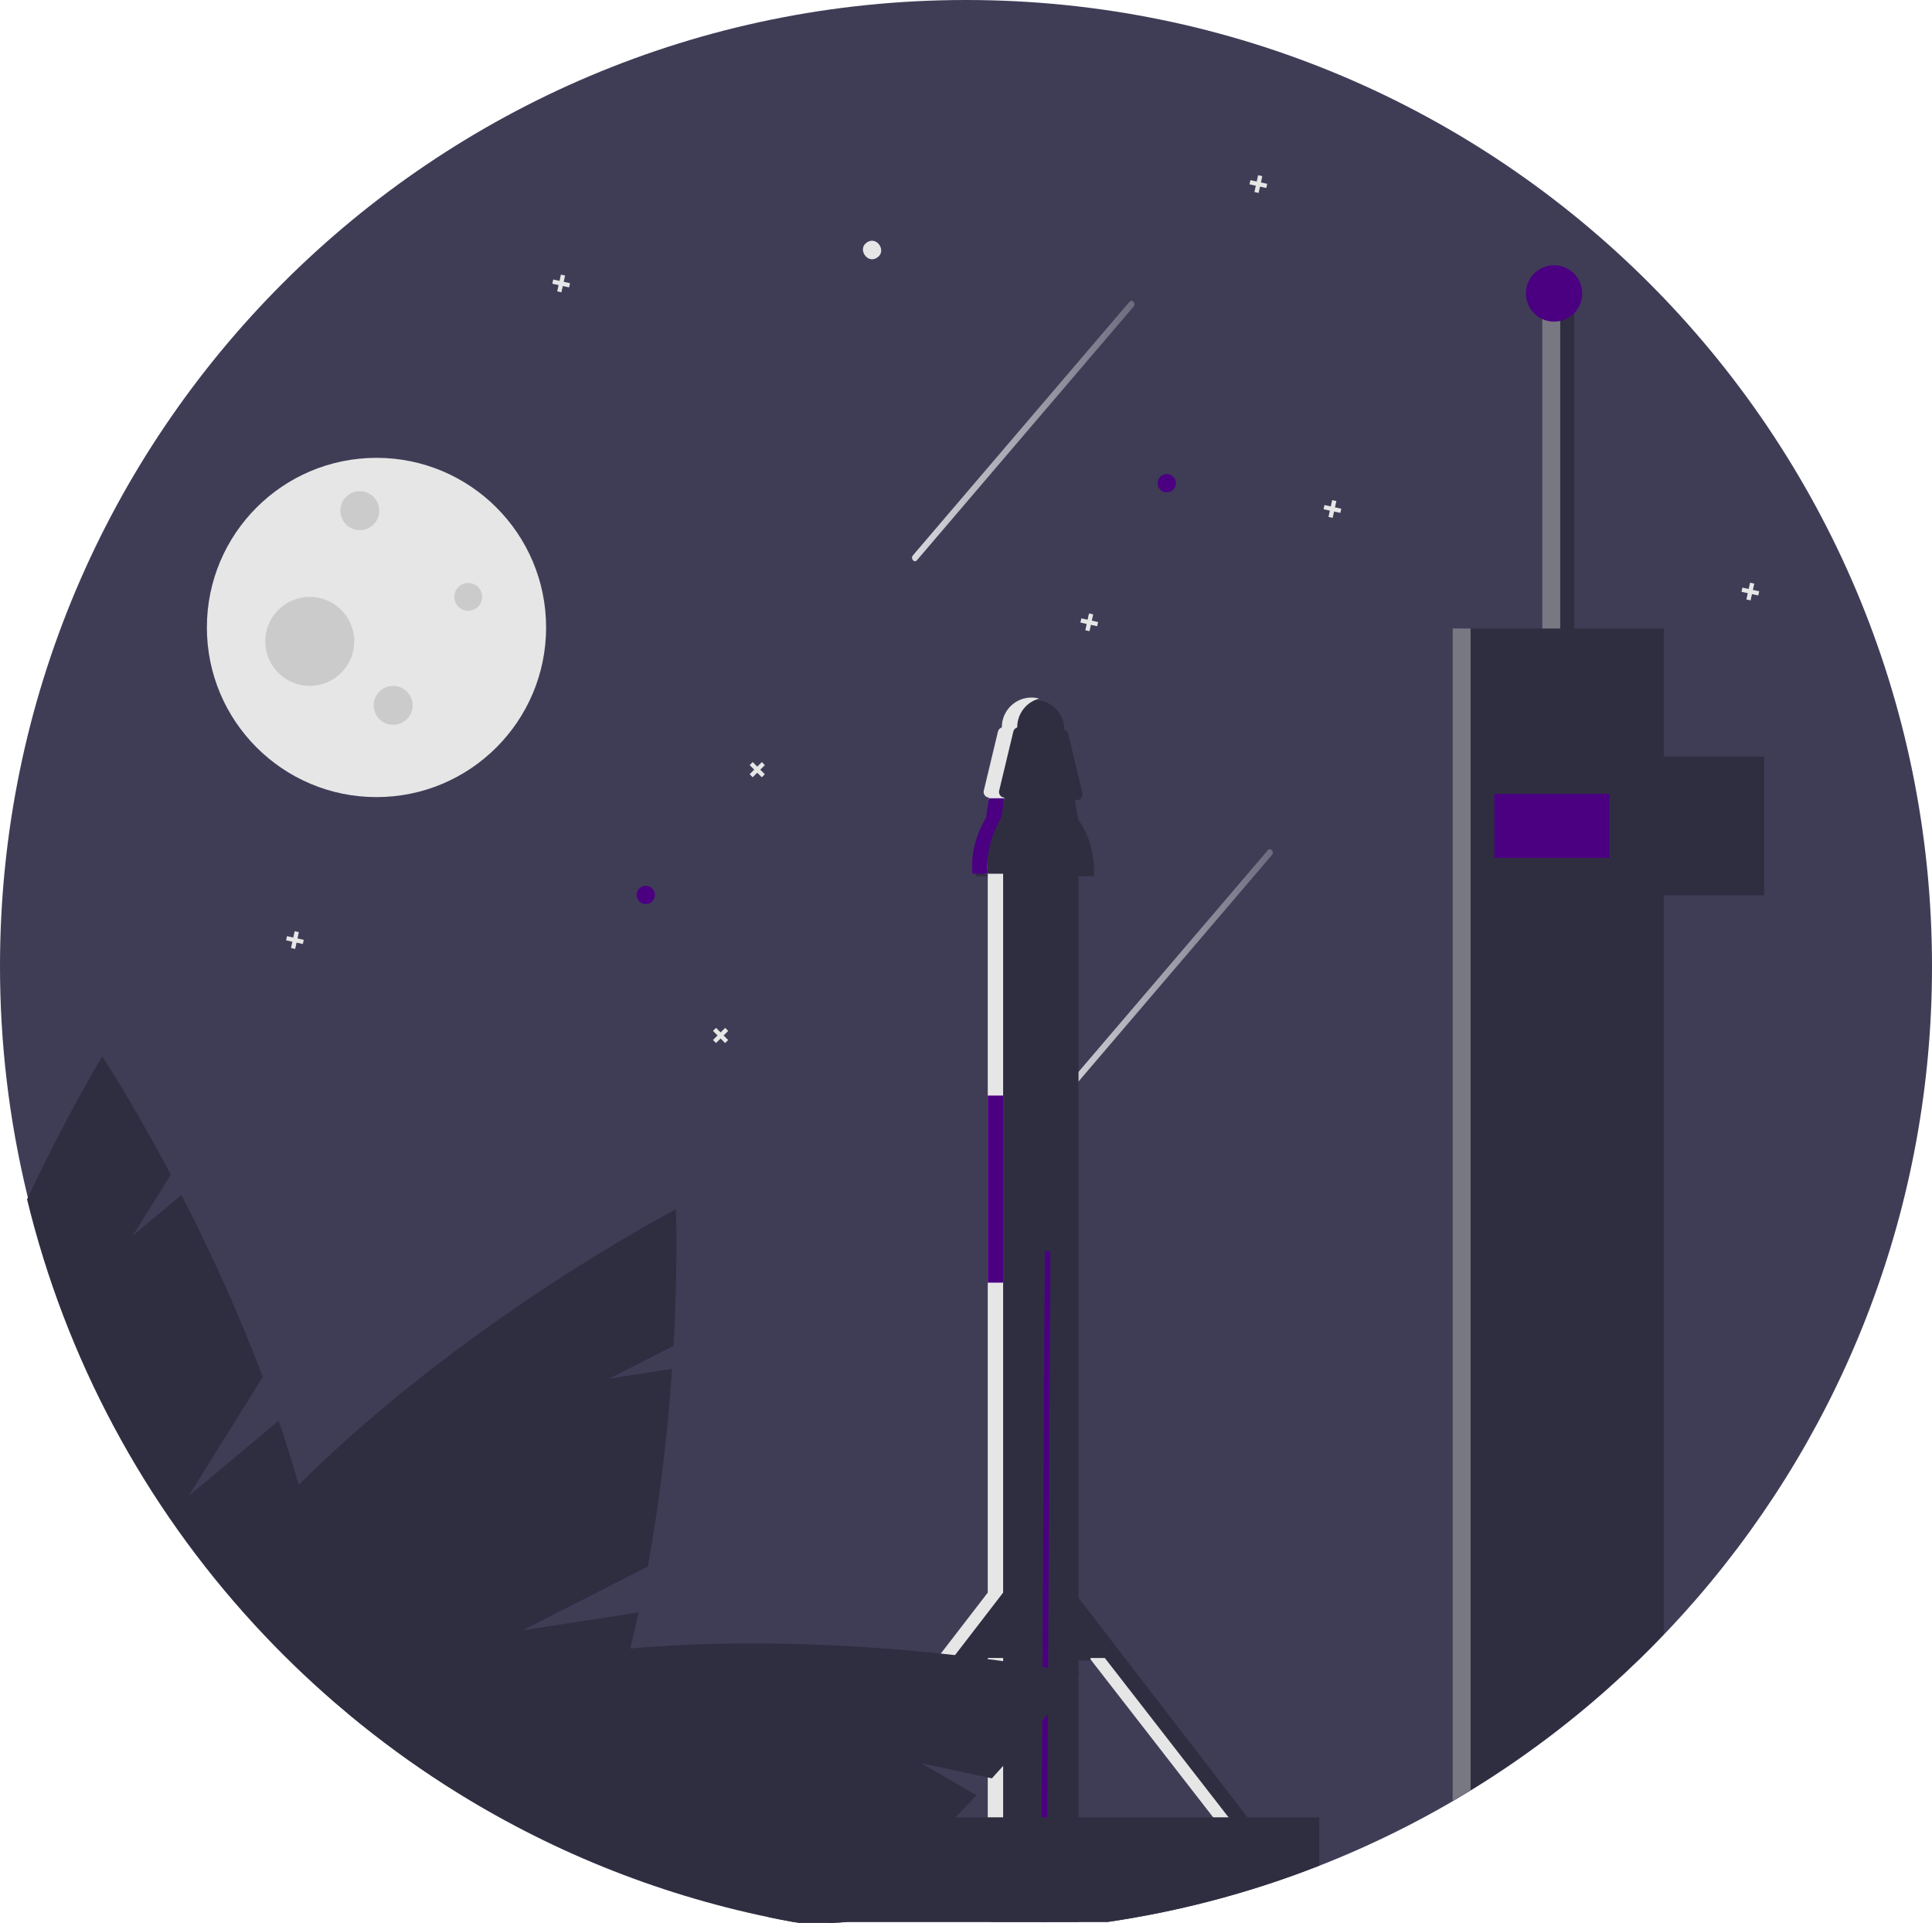
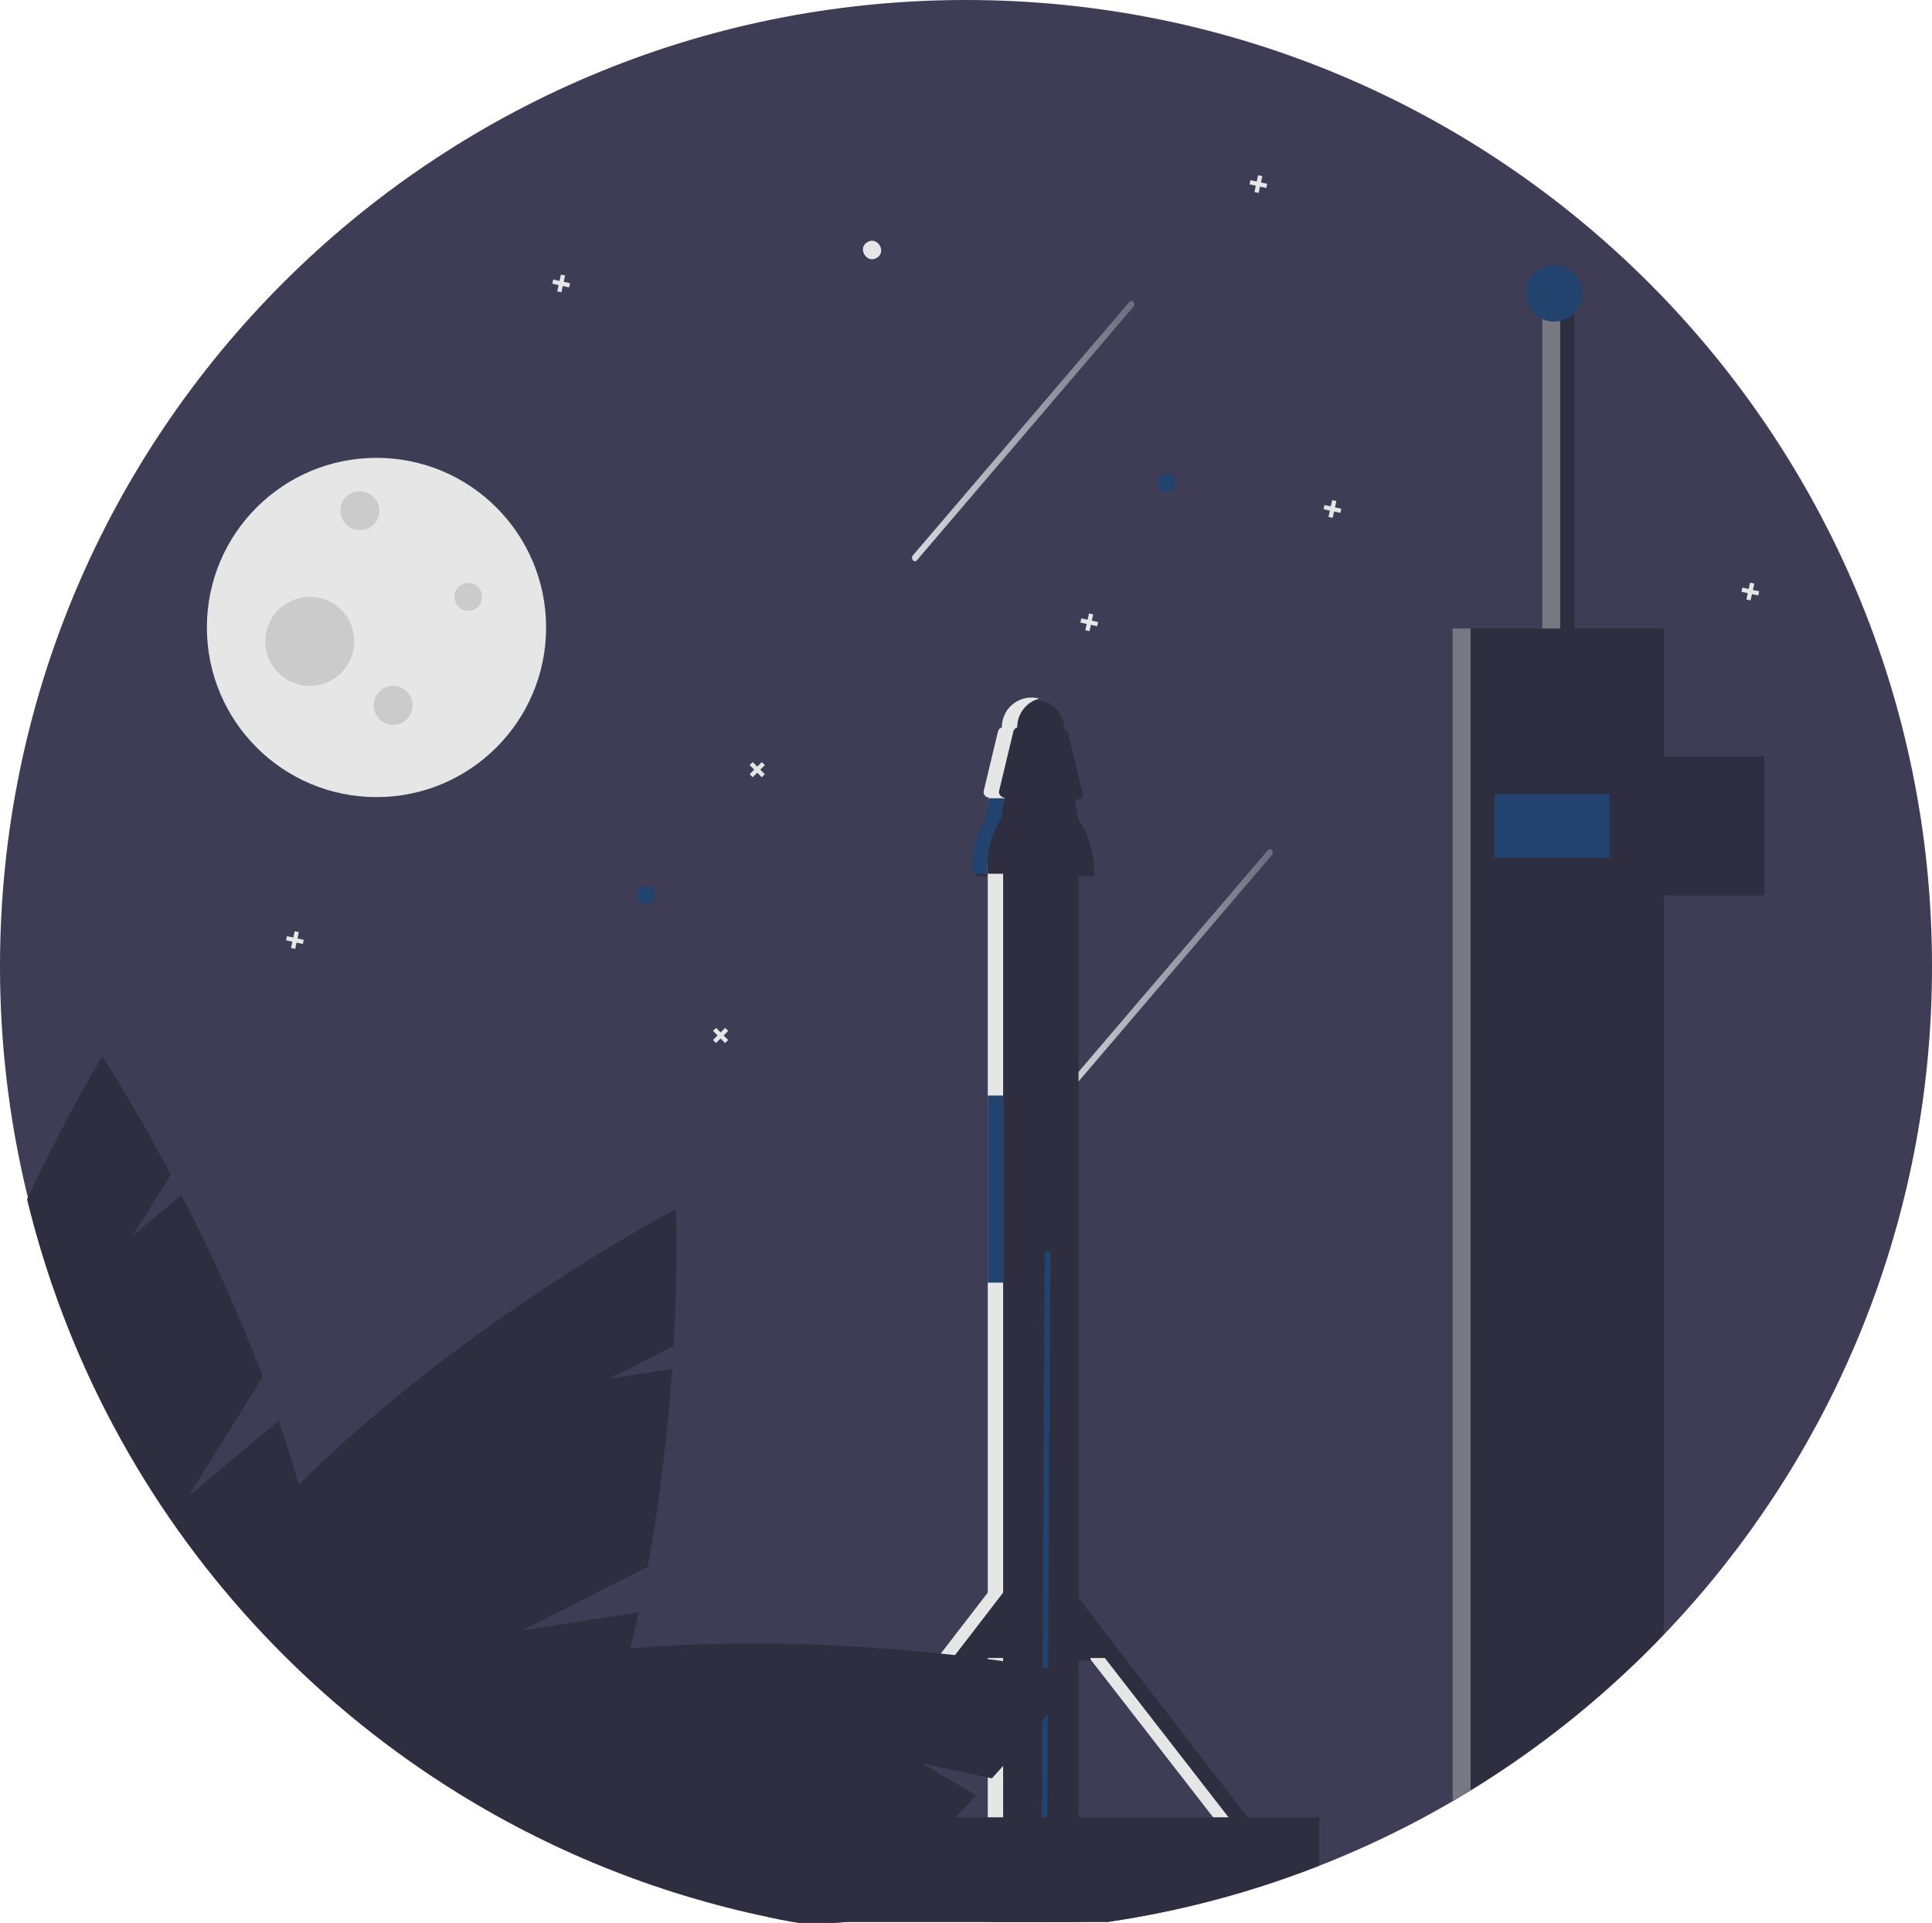
<svg xmlns="http://www.w3.org/2000/svg" xmlns:xlink="http://www.w3.org/1999/xlink" id="f795efda-d52b-464f-8ed0-c83c27181fc6" data-name="Layer 1" width="754" height="750.36" viewBox="0 0 754 750.36">
  <defs>
    <linearGradient id="b13d5aa8-7d59-4aa5-8b0c-a1087af90b05" x1="632.931" y1="457.002" x2="719.741" y2="457.002" gradientUnits="userSpaceOnUse">
      <stop offset="0" stop-color="#fff" />
      <stop offset="1" stop-color="#fff" stop-opacity="0.3" />
    </linearGradient>
    <linearGradient id="b216fe78-eea0-4fe3-b1f5-9d415c27bb0d" x1="578.931" y1="243.002" x2="665.741" y2="243.002" xlink:href="#b13d5aa8-7d59-4aa5-8b0c-a1087af90b05" />
  </defs>
  <path d="M977,451.82A376.647,376.647,0,0,1,655.41,824.77H553.3c-.16.14-5.82.41-5.82.41-.95-.13-1.91-.27-2.86-.41q-10.905-1.605-21.61-3.83a372.653,372.653,0,0,1-81.03-26.75c-.27-.12-.53-.25-.8-.37a371.023,371.023,0,0,1-41.87-22.81c-.34-.21-.67-.42-1-.63-.57-.36-1.13-.71-1.69-1.08-.18-.11-.36-.22-.54-.34A376.057,376.057,0,0,1,361.41,743.72c-.54-.43-1.08-.88-1.62-1.32q-3.255-2.7-6.45-5.46c-.02-.01-.03-.03-.05-.04A380.652,380.652,0,0,1,322.32,706.82c-.03-.04-.07-.07-.1-.11a376.239,376.239,0,0,1-88.33-164.6c-.12-.44-.22-.87-.33-1.31A378.139,378.139,0,0,1,223,451.82c0-208.21,168.79-377,377-377S977,243.61,977,451.82Z" transform="translate(-223 -74.82001)" fill="#3f3d56" />
  <path d="M634.853,507.436,667.824,468.838l32.971-38.599L719.407,408.45c1.03-1.206-.559-3.086-1.589-1.881l-32.971,38.599-32.971,38.599-18.612,21.79c-1.03,1.206.559,3.086,1.589,1.881Z" transform="translate(-223 -74.82001)" opacity="0.8" fill="url(#b13d5aa8-7d59-4aa5-8b0c-a1087af90b05)" />
  <rect x="386.81" y="336.41" width="34.1" height="413.54" fill="#2f2e41" />
-   <polygon points="409.95 488.23 409.88 500.61 409.05 650.87 408.95 668.78 408.73 709.14 408.51 749.95 406.31 749.95 406.53 709.14 406.74 671.44 406.85 650.5 407.68 500.64 407.75 488.22 409.95 488.23" fill="#4b0082" />
+   <polygon points="409.95 488.23 409.88 500.61 409.05 650.87 408.95 668.78 408.73 709.14 408.51 749.95 406.31 749.95 406.53 709.14 406.74 671.44 406.85 650.5 407.68 500.64 407.75 488.22 409.95 488.23" fill="#21436E" />
  <path d="M650.031,416.73h-46.204c-.671-7.238.998-14.528,5.294-21.876l1.306-8.927h31.903l1.505,8.814C648.305,400.697,650.037,408.217,650.031,416.73Z" transform="translate(-223 -74.82001)" fill="#2f2e41" />
  <path d="M643.318,387.027H610.396a2.2,2.2,0,0,1-2.139-2.714l5.544-23.102a2.2,2.2,0,0,1,2.139-1.687h21.833a2.2,2.2,0,0,1,2.139,1.687l5.544,23.102A2.2,2.2,0,0,1,643.318,387.027Z" transform="translate(-223 -74.82001)" fill="#2f2e41" />
  <path d="M626.86,347.97a11.564,11.564,0,0,0-11.55,11.56v11.55h23.1V359.53A11.564,11.564,0,0,0,626.86,347.97Z" transform="translate(-223 -74.82001)" fill="#2f2e41" />
  <polygon points="391.051 622.109 312.765 723.714 323.592 726.213 384.388 647.927 391.051 647.927 391.051 622.109" fill="#2f2e41" />
  <polygon points="419.831 622.109 498.117 723.714 487.29 726.213 426.494 647.927 419.831 647.927 419.831 622.109" fill="#2f2e41" />
  <path d="M872.38,320.07v392.4a378.724,378.724,0,0,1-82.45,65.08V320.07Z" transform="translate(-223 -74.82001)" fill="#2f2e41" />
  <rect x="634.387" y="295.224" width="54.134" height="54.134" fill="#2f2e41" />
  <rect x="601.906" y="114.5" width="12.492" height="141.581" fill="#2f2e41" />
  <g opacity="0.4">
    <path d="M796.93,320.07h-7V777.55q3.527-2.061,7-4.205Z" transform="translate(-223 -74.82001)" fill="#e6e6e6" />
    <rect x="601.906" y="114.5" width="7" height="130.75" fill="#e6e6e6" />
  </g>
-   <rect x="583.168" y="309.798" width="44.973" height="24.985" fill="#4b0082" />
+   <rect x="583.168" y="309.798" width="44.973" height="24.985" fill="#21436E" />
  <circle cx="146.933" cy="244.847" r="66.193" fill="#e6e6e6" />
  <circle cx="140.423" cy="199.271" r="7.596" fill="#cbcbcb" />
  <circle cx="153.444" cy="275.23" r="7.596" fill="#cbcbcb" />
  <circle cx="182.742" cy="232.91" r="5.426" fill="#cbcbcb" />
  <circle cx="120.89" cy="250.272" r="17.362" fill="#cbcbcb" />
-   <circle cx="252.015" cy="349.213" r="3.576" fill="#4b0082" />
+   <circle cx="252.015" cy="349.213" r="3.576" fill="#21436E" />
  <polygon points="283.012 401.093 281.227 402.866 279.454 401.081 278.264 402.263 280.037 404.048 278.252 405.821 279.434 407.011 281.219 405.238 282.992 407.023 284.182 405.841 282.409 404.056 284.194 402.283 283.012 401.093" fill="#e6e6e6" />
  <polygon points="297.318 297.375 295.533 299.148 293.76 297.363 292.57 298.545 294.343 300.33 292.558 302.103 293.74 303.293 295.525 301.52 297.298 303.305 298.488 302.123 296.715 300.338 298.5 298.565 297.318 297.375" fill="#e6e6e6" />
  <path d="M565.279,175.376c-3.862,2.573-7.815-3.551-3.878-6.01C565.262,166.793,569.215,172.917,565.279,175.376Z" transform="translate(-223 -74.82001)" fill="#e6e6e6" />
  <polygon points="118.557 366.728 116.1 366.189 116.638 363.731 115 363.372 114.461 365.83 112.004 365.292 111.645 366.93 114.102 367.469 113.564 369.926 115.202 370.285 115.741 367.827 118.198 368.366 118.557 366.728" fill="#e6e6e6" />
  <polygon points="494.557 71.728 492.1 71.189 492.638 68.731 491 68.372 490.461 70.83 488.004 70.292 487.645 71.93 490.102 72.469 489.564 74.926 491.202 75.285 491.741 72.827 494.198 73.366 494.557 71.728" fill="#e6e6e6" />
  <polygon points="686.557 230.728 684.1 230.189 684.638 227.731 683 227.372 682.461 229.83 680.004 229.292 679.645 230.93 682.102 231.469 681.564 233.926 683.202 234.285 683.741 231.827 686.198 232.366 686.557 230.728" fill="#e6e6e6" />
  <polygon points="222.46 110.506 220.003 109.967 220.541 107.51 218.903 107.151 218.364 109.608 215.906 109.07 215.547 110.708 218.005 111.247 217.467 113.705 219.105 114.063 219.644 111.606 222.101 112.144 222.46 110.506" fill="#e6e6e6" />
-   <circle cx="455.34" cy="188.551" r="3.576" fill="#4b0082" />
+   <circle cx="455.34" cy="188.551" r="3.576" fill="#21436E" />
  <polygon points="428.557 242.728 426.1 242.189 426.638 239.731 425 239.372 424.461 241.83 422.004 241.292 421.645 242.93 424.102 243.469 423.564 245.926 425.202 246.285 425.741 243.827 428.198 244.366 428.557 242.728" fill="#e6e6e6" />
  <polygon points="523.46 198.506 521.003 197.967 521.541 195.51 519.903 195.151 519.364 197.608 516.906 197.07 516.547 198.708 519.005 199.247 518.467 201.705 520.105 202.063 520.644 199.606 523.101 200.144 523.46 198.506" fill="#e6e6e6" />
  <path d="M580.853,293.436,613.824,254.838l32.971-38.599L665.407,194.45c1.03-1.206-.559-3.086-1.589-1.881l-32.971,38.599-32.971,38.599-18.612,21.79c-1.03,1.206.559,3.086,1.589,1.881Z" transform="translate(-223 -74.82001)" opacity="0.8" fill="url(#b216fe78-eea0-4fe3-b1f5-9d415c27bb0d)" />
  <rect x="385.494" y="646.969" width="6" height="102.023" fill="#e6e6e6" />
  <path d="M628.54,347.42a11.573,11.573,0,0,0-8.55,11.15v.1a2.211,2.211,0,0,0-1.51,1.58l-5.54,23.11a2.185,2.185,0,0,0,2.01,2.69l-.04.27-.15,1-2.26,7c-4.29,7.34-4.66,14.21-3.99,21.45h5.98V696.28l-78.04,101.3L542.19,798.9l-.91,1.18-10.83-2.5,78.04-101.3V415.77l-4.99-.45c-.67-7.24.71-13.66,5-21l.26-7,.15-1,.04-.27a2.185,2.185,0,0,1-2.01-2.69l5.54-23.11a2.211,2.211,0,0,1,1.51-1.58v-.1a11.564,11.564,0,0,1,11.55-11.56A11.433,11.433,0,0,1,628.54,347.42Z" transform="translate(-223 -74.82001)" fill="#e6e6e6" />
  <polygon points="431.177 646.969 425.594 646.969 425.594 647.506 485.974 725.255 491.062 724.081 431.177 646.969" fill="#e6e6e6" />
  <path d="M737.88,783.96v18.85a374.502,374.502,0,0,1-82.47,21.96h-123c-3.15-.57-6.29-1.18-9.4-1.83V783.96Z" transform="translate(-223 -74.82001)" fill="#2f2e41" />
  <path d="M632.05,725.69c-.7-.12-1.44-.24-2.2-.37-4.47-.72-9.86-1.54-16.04-2.39q-.63-.09-1.29-.18c-5.1-.69-10.71-1.39-16.76-2.08-33.17-3.73-79.5-6.72-126.78-2.61,1.17-4.7,2.25-9.4,3.27-14.08l-45.28,7.01L475.83,686.14a692.681,692.681,0,0,0,9.48-77.18l-24.46,3.78,25.01-12.72c1.79-32.03.95-53.35.95-53.35S405,589.2,339.58,654.2c-2.4-8.46-5.03-16.81-7.83-25.01l-35.14,29.4,28.97-46.52A689.2,689.2,0,0,0,293.8,541.1l-18.98,15.88,14.84-23.82c-15.02-28.35-26.76-46.17-26.76-46.17s-13.39,21.94-29.34,55.81a376.303,376.303,0,0,0,88.76,166.02,380.108,380.108,0,0,0,31.02,30.12q3.195,2.76,6.45,5.46A377.473,377.473,0,0,0,396.08,770.96c.74.48,1.48.95,2.23,1.42a375.117,375.117,0,0,0,124.7,50.56c3.11.65,6.25,1.26,9.4,1.83.77.14,1.54.28,2.31.41h12.76s5.66-.27,5.82-.41c15.85-13.87,30.22-27.89,42.61-40.81,2.82-2.93,5.53-5.81,8.14-8.61l-21.38-12.47,27.44,5.88c1.26-1.39,2.5-2.76,3.7-4.1,6.16-6.88,11.5-13.11,15.93-18.4.76-.92,1.5-1.8,2.21-2.66,8.07-9.74,12.51-15.68,12.51-15.68S640,727.01,632.05,725.69Z" transform="translate(-223 -74.82001)" fill="#2f2e41" />
-   <path d="M608.49,415.77h-5.98c-.67-7.24,1-14.53,5.29-21.87l.96-6.58.15-1h6l-.15,1L613.8,393.9c-4.29,7.34-5.96,14.63-5.29,21.87h5.98" transform="translate(-223 -74.82001)" fill="#4b0082" />
-   <rect x="385.49" y="427.5" width="6" height="73" fill="#4b0082" />
-   <circle cx="606.5" cy="114.5" r="11" fill="#4b0082" />
+   <path d="M608.49,415.77h-5.98c-.67-7.24,1-14.53,5.29-21.87l.96-6.58.15-1h6l-.15,1L613.8,393.9c-4.29,7.34-5.96,14.63-5.29,21.87h5.98" transform="translate(-223 -74.82001)" fill="#21436E" />
+   <rect x="385.49" y="427.5" width="6" height="73" fill="#21436E" />
+   <circle cx="606.5" cy="114.5" r="11" fill="#21436E" />
</svg>
